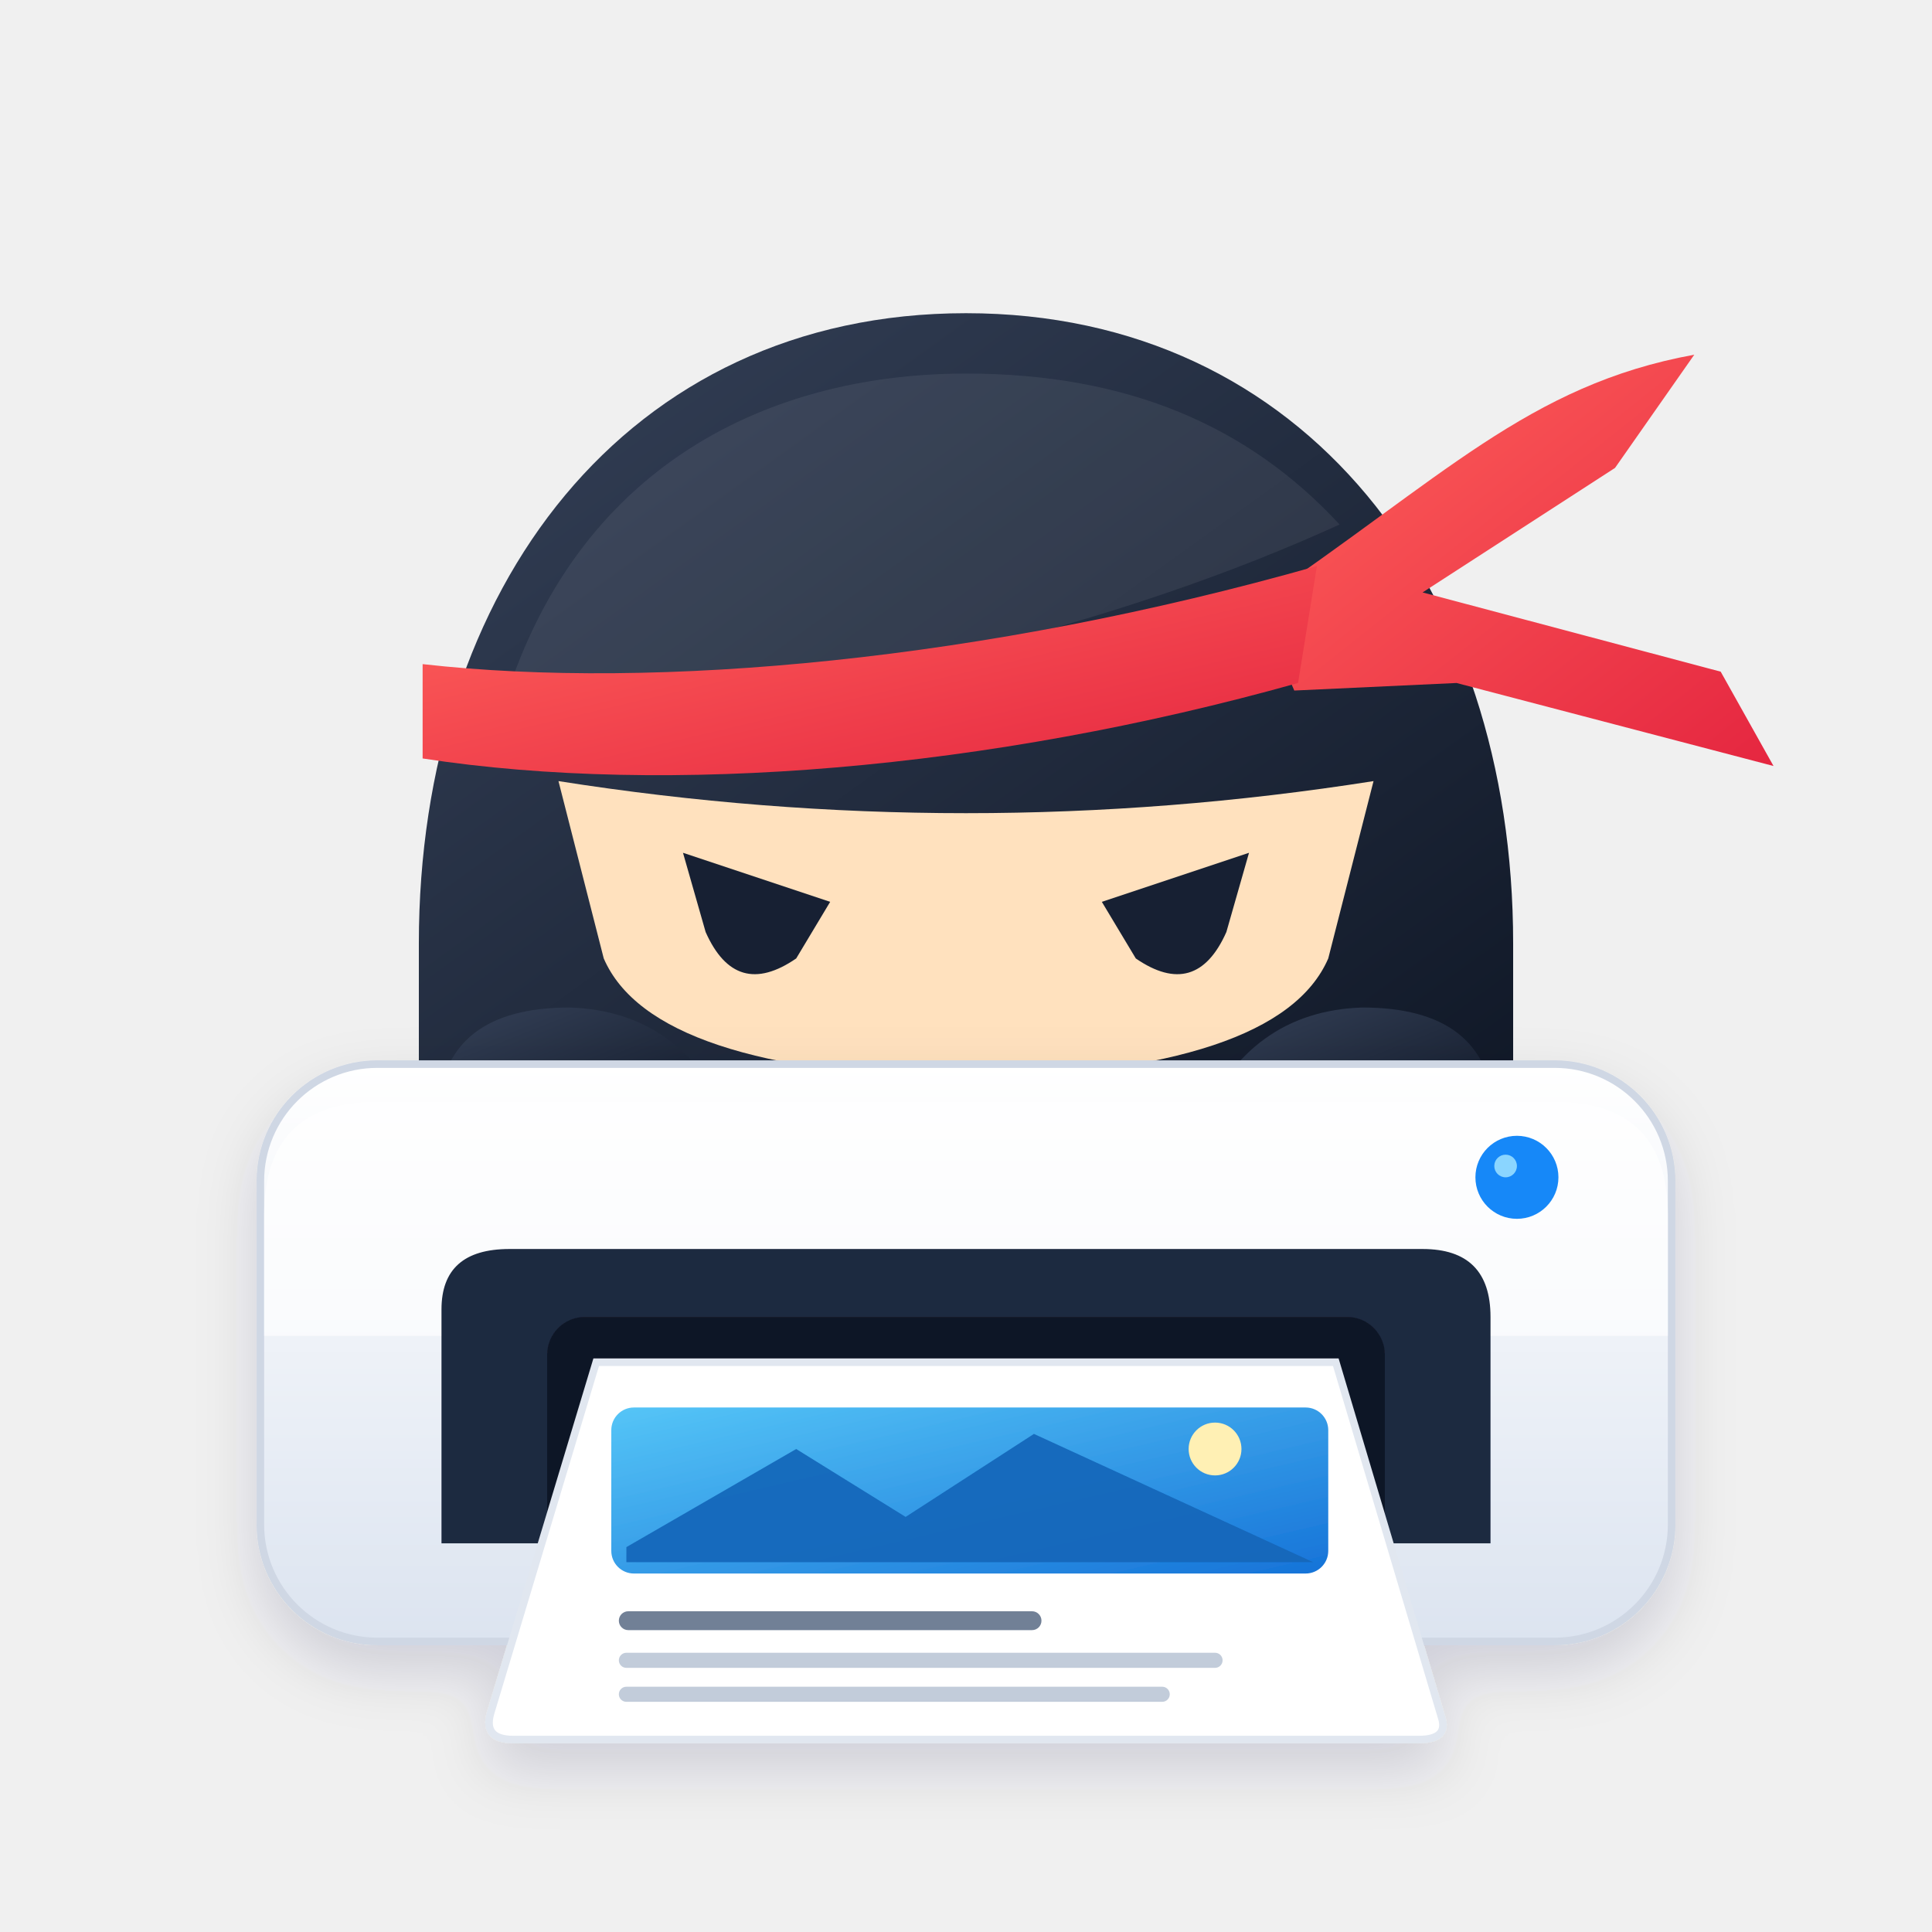
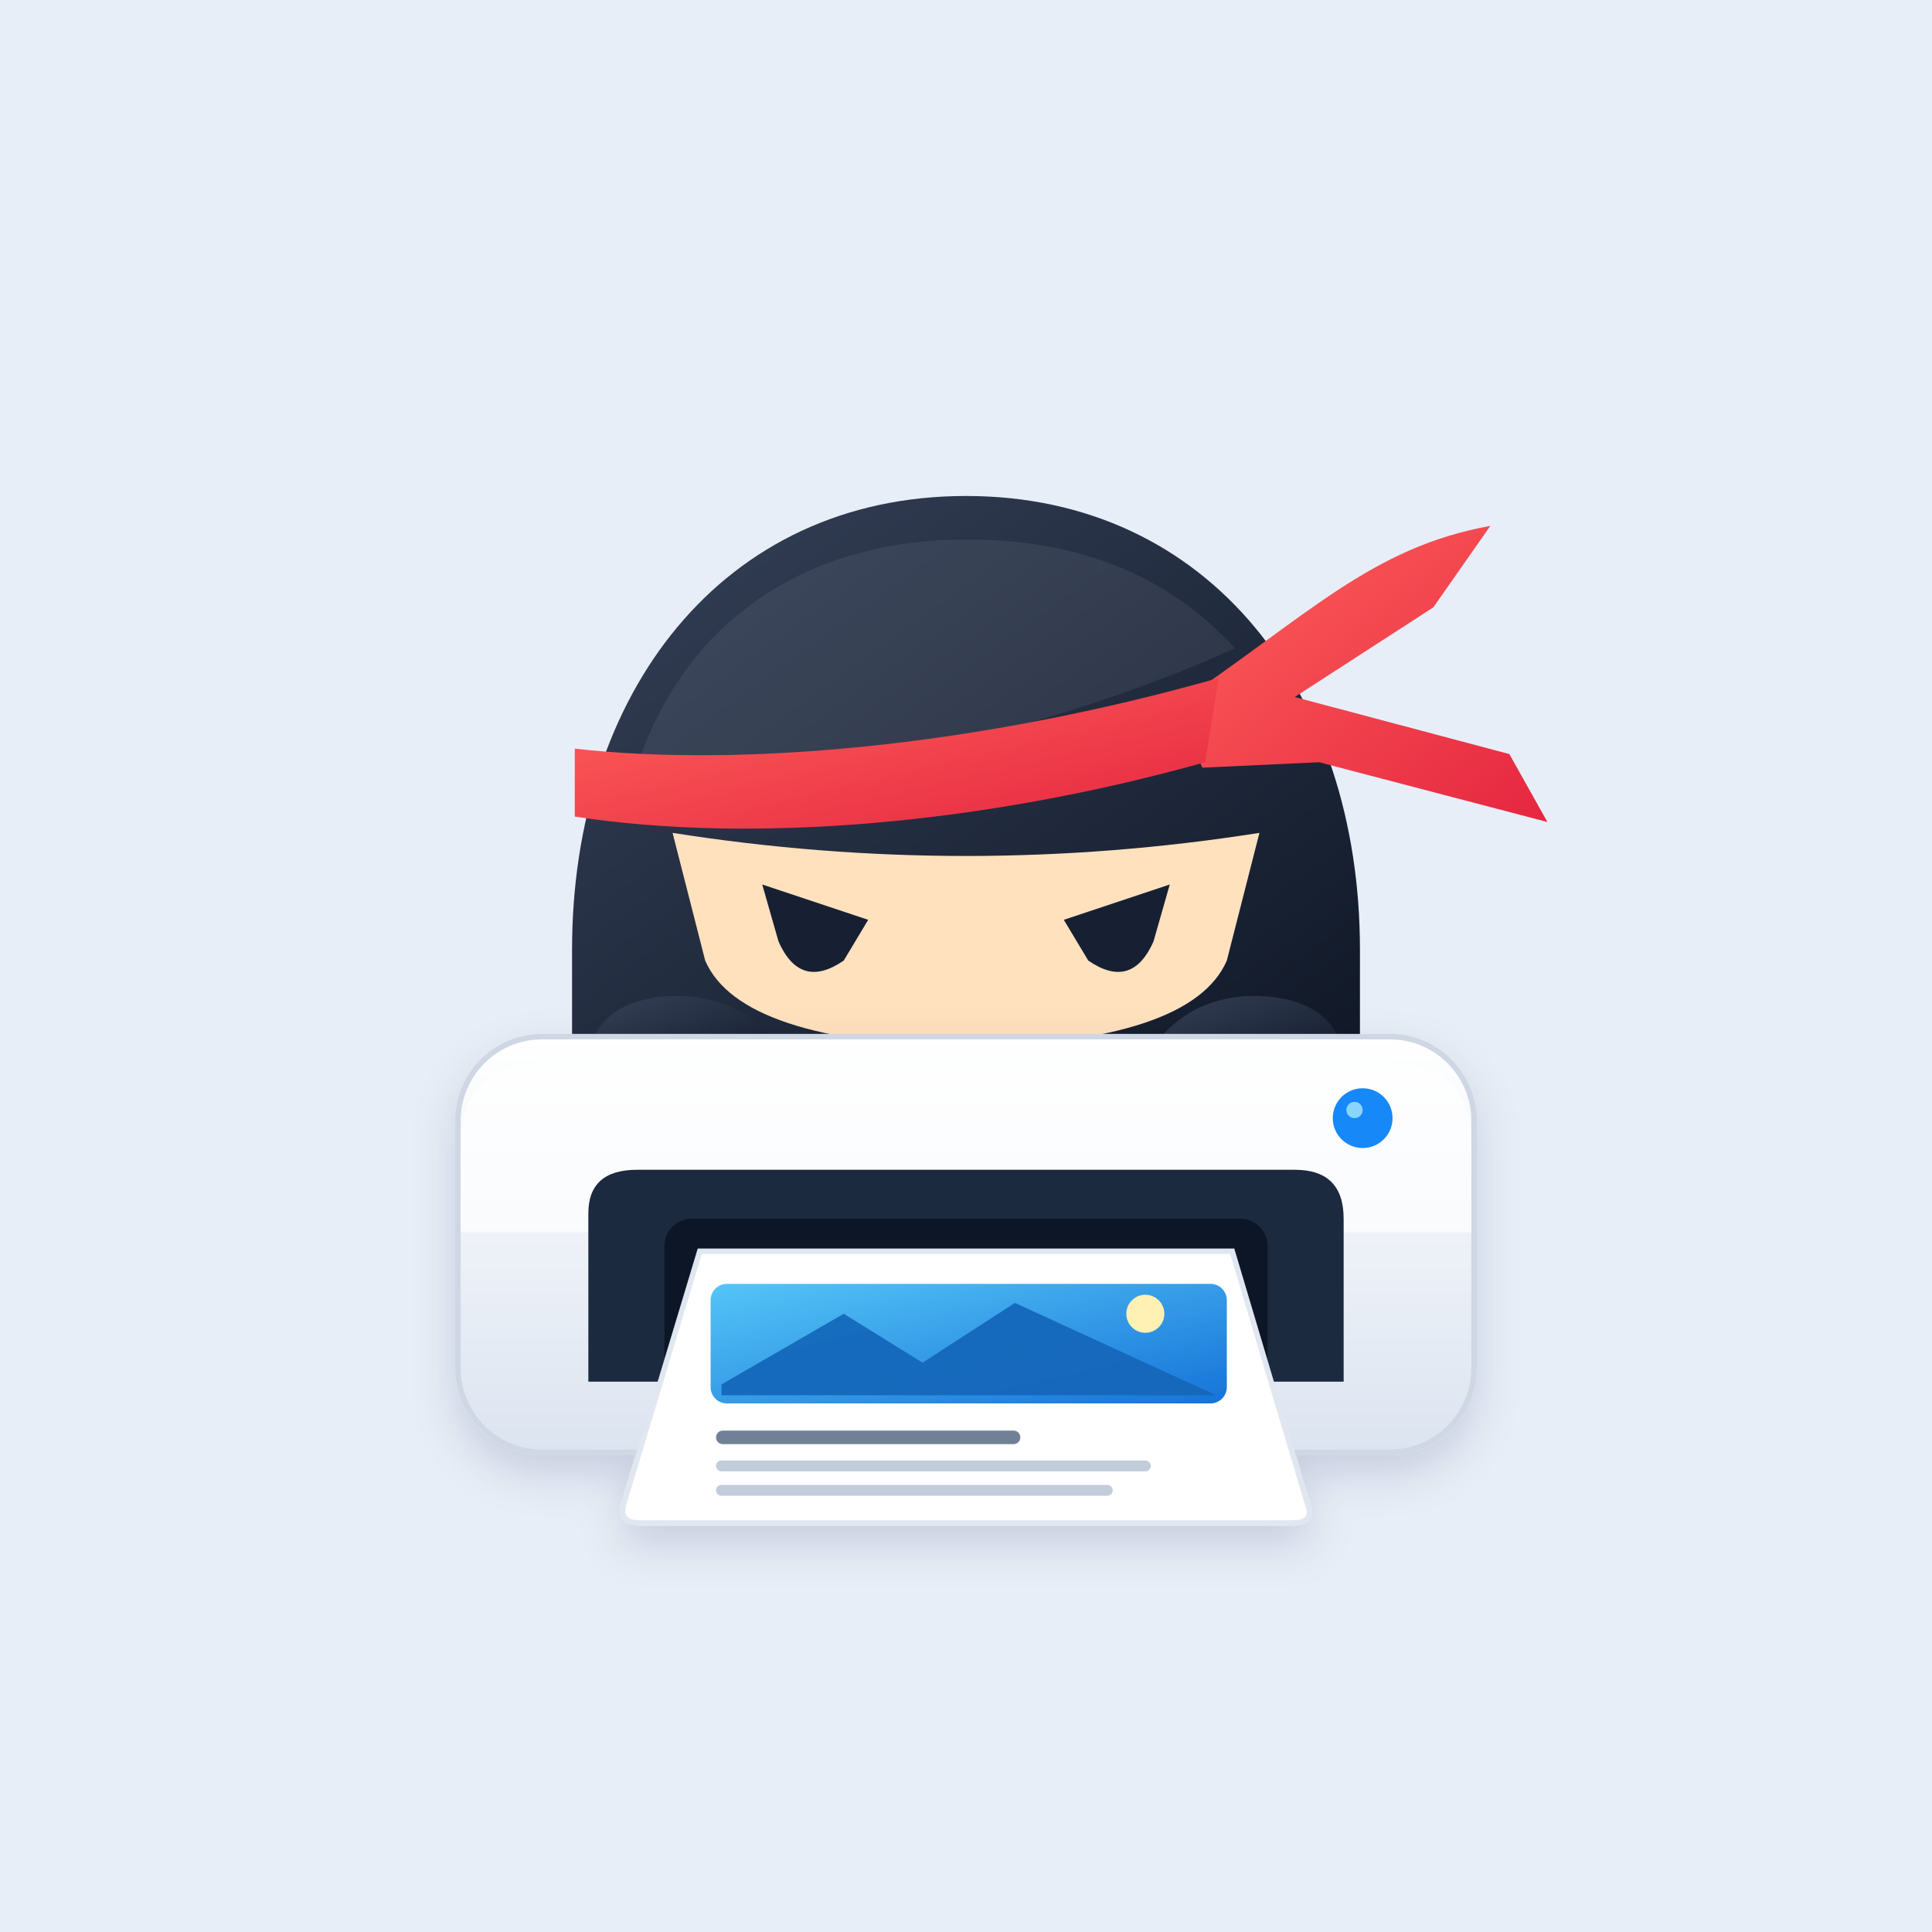
<svg xmlns="http://www.w3.org/2000/svg" viewBox="0 0 512 512" width="512" height="512">
  <defs>
    <linearGradient id="a" x1="0" y1="0" x2="1" y2="1">
      <stop offset="0%" stop-color="#354158" />
      <stop offset="100%" stop-color="#101827" />
    </linearGradient>
    <linearGradient id="d" x1="0" y1="0" x2="0" y2="1">
      <stop offset="0%" stop-color="#fff" />
      <stop offset="100%" stop-color="#dce4f0" />
    </linearGradient>
    <linearGradient id="b" x1="0" y1="0" x2="1" y2="1">
      <stop offset="0%" stop-color="#ff625b" />
      <stop offset="100%" stop-color="#e52640" />
    </linearGradient>
    <linearGradient id="e" x1="0" y1="0" x2="1" y2="1">
      <stop offset="0%" stop-color="#55c5f7" />
      <stop offset="100%" stop-color="#1673d8" />
    </linearGradient>
    <filter id="c" x="-20%" y="-20%" width="140%" height="150%">
      <feDropShadow dx="0" dy="7" stdDeviation="8" flood-color="#15233d" flood-opacity=".14" />
    </filter>
  </defs>
-   <path d="M111 250c0-94 55-167 145-167s145 73 145 167v42H111Z" fill="url(#a)" />
-   <path d="M132 192c18-67 70-93 124-93 43 0 75 14 99 40-57 26-133 46-223 53" fill="#fff" opacity=".07" />
-   <path d="M333 160c49-33 72-58 116-66l-21 30-51 33 79 21 14 25-84-22-43 2Z" fill="url(#b)" />
-   <path d="M112 176c62 7 149-1 237-26l-5 31c-82 23-167 30-232 20Z" fill="url(#b)" />
-   <path d="M148 207q108 17 216 0l-12 47q-13 30-96 32-83-2-96-32Z" fill="#ffe1be" />
-   <path d="m181 226 39 13-9 15q-16 11-24-7Zm150 0-39 13 9 15q16 11 24-7Z" fill="#172033" />
-   <path d="M116 294q2-27 35-27 30 1 43 31Z" fill="url(#a)" />
-   <path d="M396 294q-2-27-35-27-30 1-43 31Z" fill="url(#a)" />
-   <g filter="url(#c)">
-     <rect x="69" y="282" width="374" height="153" rx="31" fill="url(#d)" stroke="#cfd7e4" stroke-width="2" />
-     <path d="M70 322q0-30 30-30h312q30 0 30 30v32H70Z" fill="#fff" opacity=".65" />
-     <path d="M117 347q0-16 18-16h242q18 0 18 18v60H117Z" fill="#1c293f" />
-     <rect x="145" y="349" width="222" height="66" rx="10" fill="#101827" />
-     <path d="M158 361h196l28 94q2 6-6 6H136q-8 0-6-7Z" fill="#fff" stroke="#e1e7f0" stroke-width="2" />
-     <rect x="162" y="373" width="190" height="44" rx="6" fill="url(#e)" />
-     <circle cx="322" cy="384" r="7" fill="#fff0b4" />
-     <path d="m166 410 45-26 29 18 34-22 74 34H166Z" fill="#1265b8" opacity=".9" />
-     <rect x="164" y="427" width="112" height="5" rx="2.5" fill="#718096" />
-     <rect x="164" y="438" width="160" height="4" rx="2" fill="#c2ccda" />
-     <rect x="164" y="447" width="146" height="4" rx="2" fill="#c2ccda" />
-     <circle cx="402" cy="312" r="11" fill="#1688f8" />
-     <circle cx="399" cy="309" r="3" fill="#8ad5ff" />
+   <rect width="512" height="512" fill="#e8eef7" />
+   <g transform="translate(71.68 71.68) scale(0.72)">
+     <path d="M111 250c0-94 55-167 145-167s145 73 145 167v42H111Z" fill="url(#a)" />
+     <path d="M132 192c18-67 70-93 124-93 43 0 75 14 99 40-57 26-133 46-223 53" fill="#fff" opacity=".07" />
+     <path d="M333 160c49-33 72-58 116-66l-21 30-51 33 79 21 14 25-84-22-43 2Z" fill="url(#b)" />
+     <path d="M112 176c62 7 149-1 237-26l-5 31c-82 23-167 30-232 20Z" fill="url(#b)" />
+     <path d="M148 207q108 17 216 0l-12 47q-13 30-96 32-83-2-96-32Z" fill="#ffe1be" />
+     <path d="m181 226 39 13-9 15q-16 11-24-7Zm150 0-39 13 9 15q16 11 24-7Z" fill="#172033" />
+     <path d="M116 294q2-27 35-27 30 1 43 31Z" fill="url(#a)" />
+     <path d="M396 294q-2-27-35-27-30 1-43 31Z" fill="url(#a)" />
+     <g filter="url(#c)">
+       <rect x="69" y="282" width="374" height="153" rx="31" fill="url(#d)" stroke="#cfd7e4" stroke-width="2" />
+       <path d="M70 322q0-30 30-30h312q30 0 30 30v32H70Z" fill="#fff" opacity=".65" />
+       <path d="M117 347q0-16 18-16h242q18 0 18 18v60H117Z" fill="#1c293f" />
+       <rect x="145" y="349" width="222" height="66" rx="10" fill="#101827" />
+       <path d="M158 361h196l28 94q2 6-6 6H136q-8 0-6-7Z" fill="#fff" stroke="#e1e7f0" stroke-width="2" />
+       <rect x="162" y="373" width="190" height="44" rx="6" fill="url(#e)" />
+       <circle cx="322" cy="384" r="7" fill="#fff0b4" />
+       <path d="m166 410 45-26 29 18 34-22 74 34H166Z" fill="#1265b8" opacity=".9" />
+       <rect x="164" y="427" width="112" height="5" rx="2.5" fill="#718096" />
+       <rect x="164" y="438" width="160" height="4" rx="2" fill="#c2ccda" />
+       <rect x="164" y="447" width="146" height="4" rx="2" fill="#c2ccda" />
+       <circle cx="402" cy="312" r="11" fill="#1688f8" />
+       <circle cx="399" cy="309" r="3" fill="#8ad5ff" />
+     </g>
  </g>
</svg>
